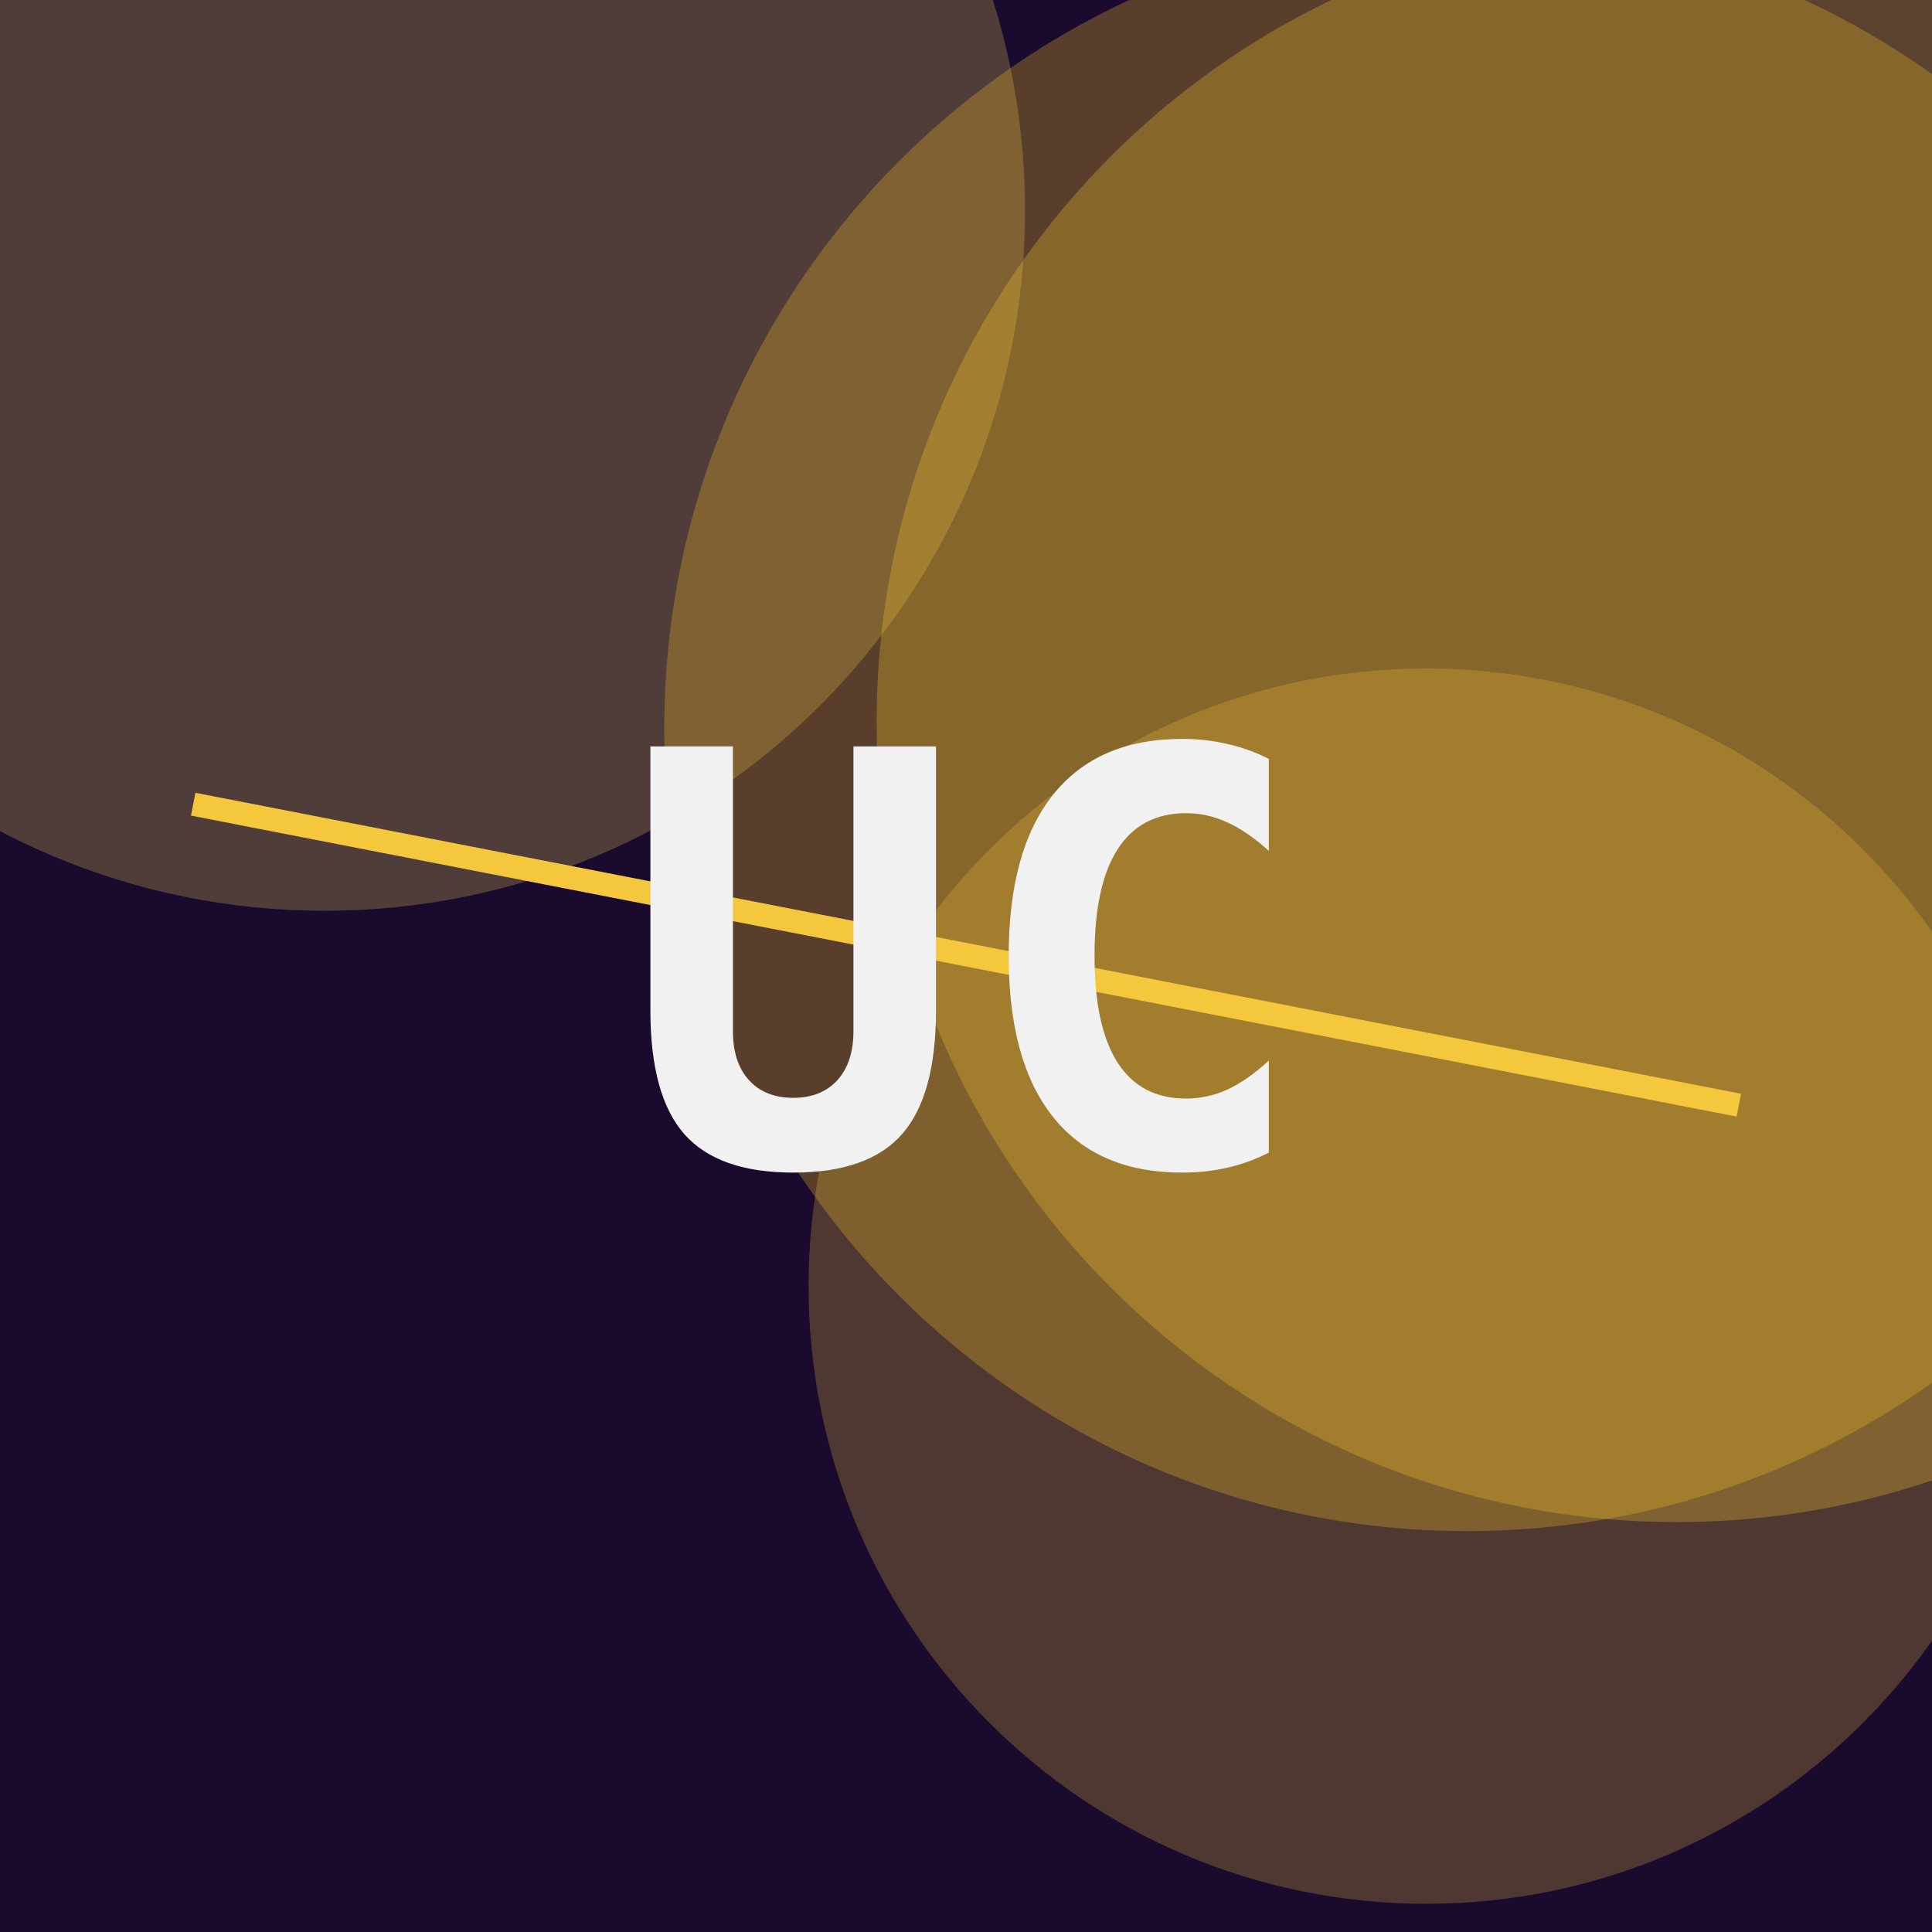
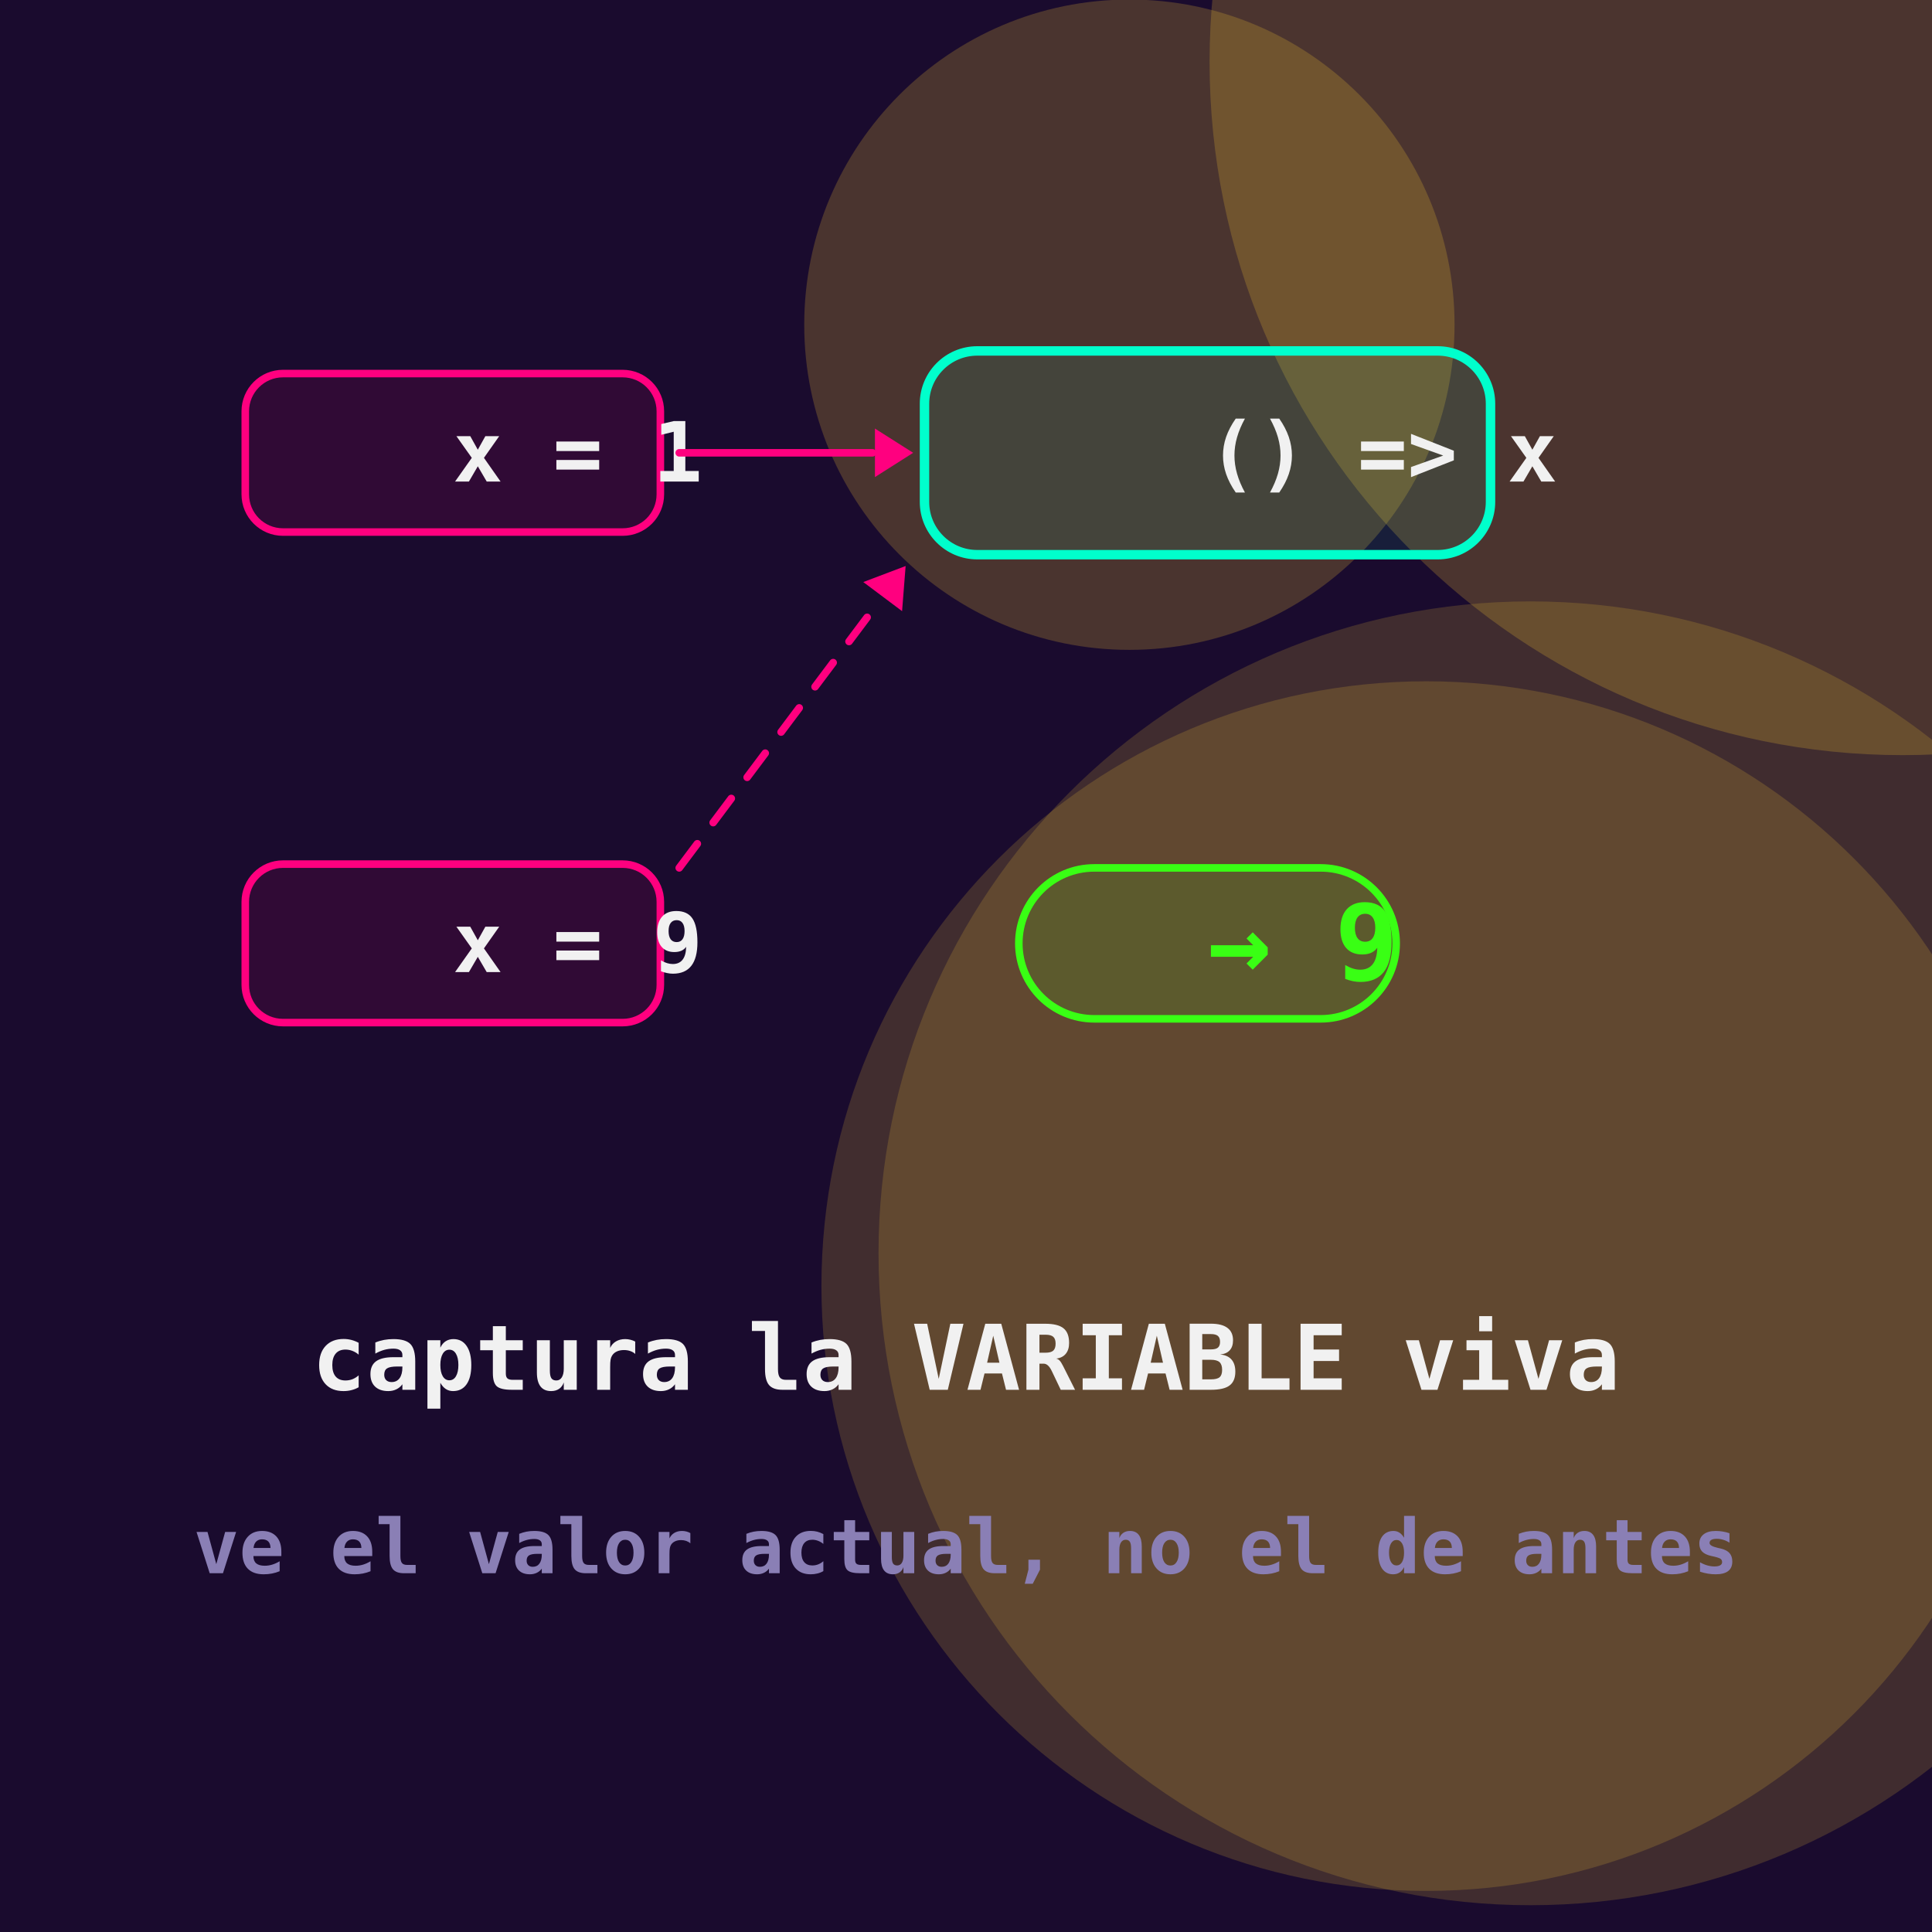
- <svg xmlns="http://www.w3.org/2000/svg" viewBox="0 0 128 128" width="128" height="128" role="img" aria-label="¿Un closure captura valores o variables?">
-   <rect width="128" height="128" fill="#1a0b2e" />
-   <circle cx="94.49" cy="85.21" r="40.92" fill="hsl(45 90% 61%)" fill-opacity="0.24" />
-   <circle cx="21.51" cy="13.94" r="46.40" fill="hsl(45 90% 67%)" fill-opacity="0.25" />
-   <circle cx="97.19" cy="48.26" r="53.18" fill="hsl(45 90% 55%)" fill-opacity="0.29" />
-   <circle cx="111.09" cy="47.83" r="53.01" fill="hsl(45 90% 57%)" fill-opacity="0.30" />
-   <line x1="12.80" y1="53.28" x2="115.20" y2="73.22" stroke="hsl(45 90% 60%)" stroke-width="1.54" />
-   <text x="64" y="64" text-anchor="middle" dominant-baseline="central" font-family="ui-monospace, monospace" font-size="38" font-weight="700" fill="#f1f1f1">UC</text>
+ <svg xmlns="http://www.w3.org/2000/svg" viewBox="0 0 512 512" width="512" height="512" role="img" aria-label="¿Un closure captura valores o variables?">
+   <rect x="0" y="0" width="512" height="512" fill="#1a0b2e" />
+   <ellipse cx="377.97" cy="340.83" rx="160.28" ry="160.28" fill="hsl(45 90% 58% / 0.183)" />
+   <ellipse cx="299.3" cy="86.05" rx="86.17" ry="86.17" fill="hsl(45 90% 58% / 0.221)" />
+   <ellipse cx="405.58" cy="332.14" rx="172.76" ry="172.76" fill="hsl(45 90% 58% / 0.178)" />
+   <ellipse cx="504.26" cy="16.41" rx="183.71" ry="183.71" fill="hsl(45 90% 58% / 0.227)" />
+   <rect x="65" y="99" width="110" height="42" rx="10" fill="rgba(255, 0, 127, 0.1)" stroke="#ff007f" stroke-width="2" />
+   <text x="120" y="120" text-anchor="center" dominant-baseline="central" font-family="ui-monospace, SFMono-Regular, Menlo, monospace" font-size="22" font-weight="700" fill="#f1f1f1">x = 1</text>
+   <rect x="245" y="93" width="150" height="54" rx="14" fill="rgba(0, 255, 204, 0.08)" stroke="#00ffcc" stroke-width="2.5" />
+   <text x="320" y="120" text-anchor="center" dominant-baseline="central" font-family="ui-monospace, SFMono-Regular, Menlo, monospace" font-size="22" font-weight="700" fill="#f1f1f1">() =&gt; x</text>
+   <line x1="180" y1="120" x2="231.2" y2="120" stroke="#ff007f" stroke-width="2" stroke-linecap="round" />
+   <polygon points="242,120 231.87,126.43 231.87,113.57" fill="#ff007f" />
+   <rect x="65" y="229" width="110" height="42" rx="10" fill="rgba(255, 0, 127, 0.1)" stroke="#ff007f" stroke-width="2" />
+   <text x="120" y="250" text-anchor="center" dominant-baseline="central" font-family="ui-monospace, SFMono-Regular, Menlo, monospace" font-size="22" font-weight="700" fill="#f1f1f1">x = 9</text>
+   <line x1="180" y1="230" x2="233.52" y2="158.64" stroke="#ff007f" stroke-width="2" stroke-linecap="round" stroke-dasharray="8 7" />
+   <polygon points="240,150 239.06,161.96 228.78,154.25" fill="#ff007f" />
+   <rect x="270" y="230" width="100" height="40" rx="20" fill="rgba(57, 255, 20, 0.1)" stroke="#39ff14" stroke-width="2" />
+   <text x="320" y="250" text-anchor="center" dominant-baseline="central" font-family="ui-monospace, SFMono-Regular, Menlo, monospace" font-size="28" font-weight="700" fill="#39ff14">→ 9</text>
+   <text x="256" y="360" text-anchor="middle" dominant-baseline="central" font-family="ui-monospace, SFMono-Regular, Menlo, monospace" font-size="24" font-weight="700" fill="#f1f1f1">captura la VARIABLE viva</text>
+   <text x="256" y="410" text-anchor="middle" dominant-baseline="central" font-family="ui-monospace, SFMono-Regular, Menlo, monospace" font-size="20" font-weight="700" fill="#8a7fb5">ve el valor actual, no el de antes</text>
</svg>
